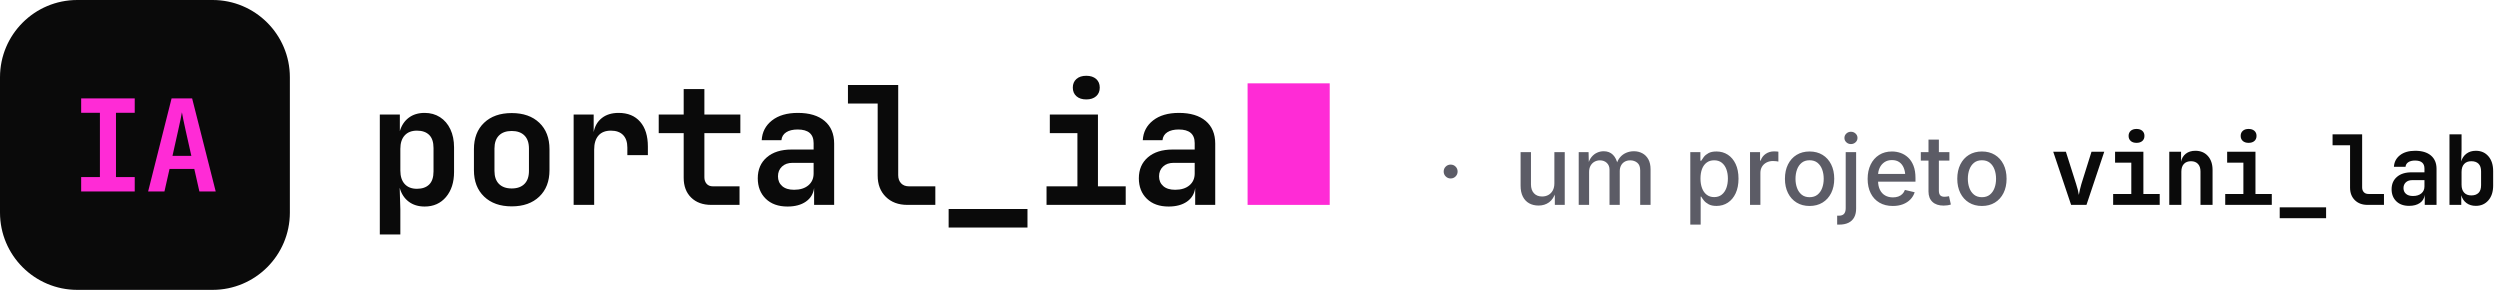
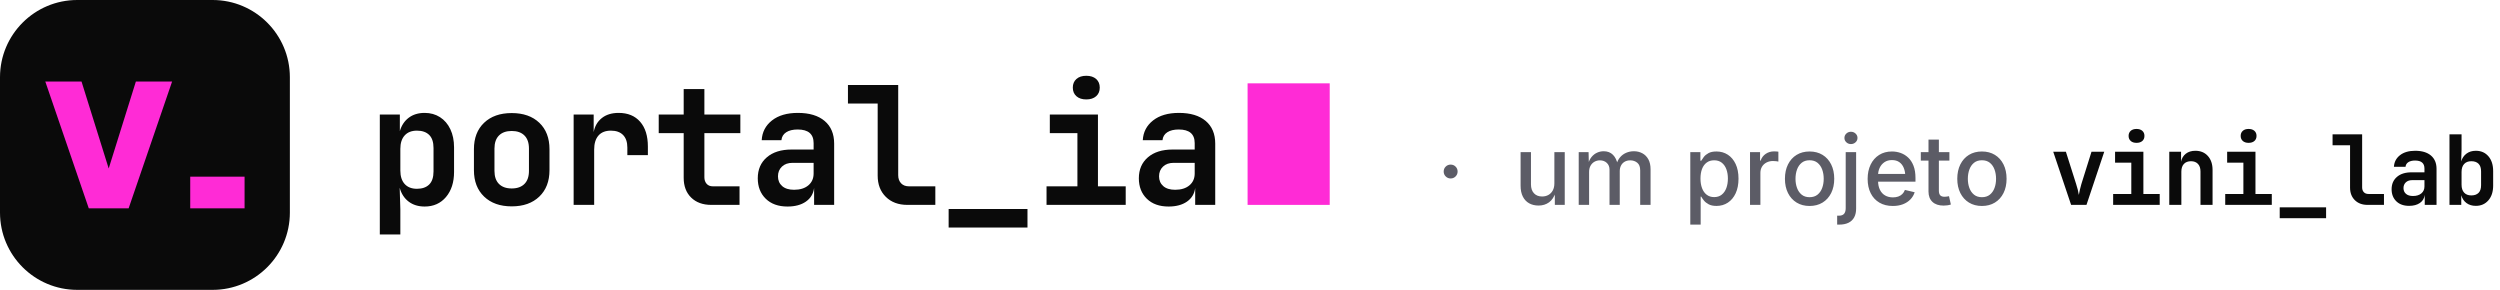
<svg xmlns="http://www.w3.org/2000/svg" viewBox="0 0 517.48 60" width="517.48" height="60" role="img" aria-label="portal_ia · um projeto vini_lab">
-   <path fill="#0a0a0a" d="M16 0 H44 A16 16 0 0 1 60 16 V44 A16 16 0 0 1 44 60 H16 A16 16 0 0 1 0 44 V16 A16 16 0 0 1 16 0 Z" />
-   <path fill="#ff2bd6" d="M16.8 39.636V36.653H20.681V23.347H16.8V20.364H27.888V23.347H24.007V36.653H27.888V39.636Z M30.66 39.636 35.518 20.364H39.768L44.652 39.636H41.273L40.217 34.963H35.095L34.039 39.636ZM35.702 32.27H39.61L38.448 27.096Q38.158 25.802 37.946 24.76Q37.735 23.717 37.656 23.242Q37.577 23.717 37.366 24.76Q37.154 25.802 36.864 27.07Z" />
+   <g transform="scale(1.875)">
+     <path fill="#0a0a0a" d="M8.53 0 H23.47 A8.53 8.53 0 0 1 32 8.53 V23.47 A8.53 8.53 0 0 1 23.47 32 H8.53 A8.53 8.53 0 0 1 0 23.47 V8.53 A8.53 8.53 0 0 1 8.53 0 Z" />
+     <path fill="#ff2bd6" d="M5 9 L9 9 L12 18.6 L15 9 L19 9 L14.2 23 L9.8 23 Z M21 19.5 L27 19.5 L27 23 L21 23 Z" />
+   </g>
  <path fill="#0a0a0a" d="M78.618 48.53V23.71H82.766V27.144Q83.276 25.376 84.602 24.373Q85.928 23.37 87.9 23.37Q89.702 23.37 91.079 24.254Q92.456 25.138 93.221 26.753Q93.986 28.368 93.986 30.51V35.576Q93.986 38.806 92.32 40.778Q90.654 42.75 87.9 42.75Q85.928 42.75 84.585 41.73Q83.242 40.71 82.732 38.874L82.868 43.294V48.53ZM86.302 39.078Q87.934 39.078 88.835 38.194Q89.736 37.31 89.736 35.474V30.646Q89.736 28.81 88.835 27.926Q87.934 27.042 86.302 27.042Q84.67 27.042 83.769 28.028Q82.868 29.014 82.868 30.816V35.304Q82.868 37.106 83.769 38.092Q84.67 39.078 86.302 39.078Z M105.92 42.716Q102.316 42.716 100.208 40.693Q98.1 38.67 98.1 35.236V30.884Q98.1 27.416 100.208 25.41Q102.316 23.404 105.92 23.404Q109.524 23.404 111.632 25.41Q113.74 27.416 113.74 30.884V35.236Q113.74 38.67 111.632 40.693Q109.524 42.716 105.92 42.716ZM105.92 39.01Q107.62 39.01 108.555 38.075Q109.49 37.14 109.49 35.372V30.748Q109.49 28.98 108.555 28.045Q107.62 27.11 105.92 27.11Q104.22 27.11 103.285 28.045Q102.35 28.98 102.35 30.748V35.372Q102.35 37.14 103.285 38.075Q104.22 39.01 105.92 39.01Z M118.738 42.41V23.71H122.886V27.348Q123.226 25.512 124.569 24.441Q125.912 23.37 128.054 23.37Q130.91 23.37 132.508 25.206Q134.106 27.042 134.106 30.34V32.108H129.856V30.544Q129.856 28.844 128.972 27.943Q128.088 27.042 126.456 27.042Q124.756 27.042 123.872 28.062Q122.988 29.082 122.988 30.952V42.41Z M147.23 42.41Q144.612 42.41 143.065 40.897Q141.518 39.384 141.518 36.8V27.552H136.35V23.71H141.518V18.44H145.802V23.71H153.248V27.552H145.802V36.698Q145.802 37.514 146.261 38.041Q146.72 38.568 147.536 38.568H153.078V42.41Z M163.006 42.75Q160.15 42.75 158.501 41.135Q156.852 39.52 156.852 36.902Q156.852 34.182 158.722 32.567Q160.592 30.952 163.856 30.952H168.412V29.626Q168.412 26.804 165.114 26.804Q163.618 26.804 162.734 27.382Q161.85 27.96 161.748 29.014H157.668Q157.804 26.498 159.793 24.934Q161.782 23.37 165.148 23.37Q168.718 23.37 170.69 25.036Q172.662 26.702 172.662 29.728V42.41H168.514V38.908Q168.276 40.71 166.814 41.73Q165.352 42.75 163.006 42.75ZM164.366 39.282Q166.236 39.282 167.324 38.364Q168.412 37.446 168.412 35.916V33.706H164.06Q162.666 33.706 161.85 34.488Q161.034 35.27 161.034 36.494Q161.034 37.752 161.901 38.517Q162.768 39.282 164.366 39.282Z M187.826 42.41Q185.038 42.41 183.355 40.744Q181.672 39.078 181.672 36.358V21.432H175.518V17.59H185.922V36.256Q185.922 37.31 186.517 37.939Q187.112 38.568 188.132 38.568H193.606V42.41Z M196.36 47.102V43.26H212.68V47.102Z M216.624 42.41V38.568H223.016V27.552H217.304V23.71H227.266V38.568H233.012V42.41ZM224.852 20.582Q223.56 20.582 222.812 19.919Q222.064 19.256 222.064 18.134Q222.064 17.012 222.812 16.349Q223.56 15.686 224.852 15.686Q226.144 15.686 226.892 16.349Q227.64 17.012 227.64 18.134Q227.64 19.256 226.892 19.919Q226.144 20.582 224.852 20.582Z M241.886 42.75Q239.03 42.75 237.381 41.135Q235.732 39.52 235.732 36.902Q235.732 34.182 237.602 32.567Q239.472 30.952 242.736 30.952H247.292V29.626Q247.292 26.804 243.994 26.804Q242.498 26.804 241.614 27.382Q240.73 27.96 240.628 29.014H236.548Q236.684 26.498 238.673 24.934Q240.662 23.37 244.028 23.37Q247.598 23.37 249.57 25.036Q251.542 26.702 251.542 29.728V42.41H247.394V38.908Q247.156 40.71 245.694 41.73Q244.232 42.75 241.886 42.75ZM243.246 39.282Q245.116 39.282 246.204 38.364Q247.292 37.446 247.292 35.916V33.706H242.94Q241.546 33.706 240.73 34.488Q239.914 35.27 239.914 36.494Q239.914 37.752 240.781 38.517Q241.648 39.282 243.246 39.282Z" />
  <path fill="#ff2bd6" d="M258.24 17.25 L275.24 17.25 L275.24 42.41 L258.24 42.41 Z" />
  <path fill="#5c5c66" d="M300.277 36.941Q299.672 36.941 299.252 36.521Q298.832 36.101 298.832 35.506Q298.832 34.9 299.252 34.485Q299.672 34.07 300.277 34.07Q300.873 34.07 301.293 34.485Q301.713 34.9 301.713 35.506Q301.713 36.101 301.293 36.521Q300.873 36.941 300.277 36.941Z" />
  <path fill="#5c5c66" d="M318.47 42.547Q317.357 42.547 316.517 42.078Q315.678 41.609 315.214 40.691Q314.75 39.773 314.75 38.426V31.492H316.898V38.162Q316.898 39.344 317.518 40.008Q318.138 40.672 319.203 40.672Q319.935 40.672 320.507 40.354Q321.078 40.037 321.41 39.427Q321.742 38.816 321.742 37.957V31.492H323.89V42.41H321.84L321.83 39.734H322.035Q321.556 41.219 320.638 41.883Q319.72 42.547 318.47 42.547Z M326.781 42.41V31.492H328.822L328.881 34.021H328.715Q328.949 33.094 329.437 32.498Q329.926 31.902 330.58 31.604Q331.234 31.306 331.947 31.306Q333.138 31.306 333.871 32.044Q334.603 32.781 334.857 34.099H334.584Q334.799 33.201 335.326 32.576Q335.853 31.951 336.6 31.629Q337.347 31.306 338.197 31.306Q339.164 31.306 339.95 31.726Q340.736 32.146 341.195 32.976Q341.654 33.806 341.654 35.047V42.41H339.506V35.262Q339.506 34.168 338.895 33.68Q338.285 33.191 337.455 33.191Q336.781 33.191 336.293 33.474Q335.804 33.758 335.541 34.261Q335.277 34.764 335.277 35.418V42.41H333.158V35.125Q333.158 34.246 332.596 33.719Q332.035 33.191 331.166 33.191Q330.57 33.191 330.057 33.47Q329.545 33.748 329.237 34.29Q328.929 34.832 328.929 35.623V42.41Z M349.877 46.492V31.492H351.967V33.269H352.142Q352.338 32.928 352.684 32.478Q353.031 32.029 353.651 31.692Q354.271 31.355 355.297 31.355Q356.605 31.355 357.636 32.019Q358.666 32.683 359.261 33.943Q359.857 35.203 359.857 36.98Q359.857 38.738 359.271 40.003Q358.685 41.267 357.655 41.946Q356.625 42.625 355.297 42.625Q354.31 42.625 353.68 42.288Q353.051 41.951 352.694 41.502Q352.338 41.053 352.142 40.701H352.025V46.492ZM354.818 40.799Q355.756 40.799 356.39 40.291Q357.025 39.783 357.343 38.914Q357.66 38.045 357.66 36.961Q357.66 35.887 357.343 35.032Q357.025 34.178 356.395 33.68Q355.765 33.181 354.818 33.181Q353.9 33.181 353.265 33.655Q352.631 34.129 352.308 34.973Q351.986 35.818 351.986 36.961Q351.986 38.094 352.313 38.958Q352.64 39.822 353.275 40.31Q353.91 40.799 354.818 40.799Z M362.24 42.41V31.492H364.32V33.25H364.437Q364.74 32.351 365.492 31.844Q366.244 31.336 367.201 31.336Q367.406 31.336 367.67 31.35Q367.933 31.365 368.109 31.394V33.445Q367.992 33.406 367.66 33.367Q367.328 33.328 366.986 33.328Q366.244 33.328 365.648 33.64Q365.053 33.953 364.72 34.505Q364.388 35.056 364.388 35.779V42.41Z M374.564 42.635Q373.031 42.635 371.884 41.931Q370.736 41.228 370.101 39.959Q369.467 38.689 369.467 37.01Q369.467 35.31 370.101 34.036Q370.736 32.762 371.884 32.058Q373.031 31.355 374.564 31.355Q376.107 31.355 377.255 32.058Q378.402 32.762 379.037 34.036Q379.672 35.31 379.672 37.01Q379.672 38.689 379.037 39.959Q378.402 41.228 377.255 41.931Q376.107 42.635 374.564 42.635ZM374.564 40.818Q375.56 40.818 376.21 40.296Q376.859 39.773 377.177 38.909Q377.494 38.045 377.494 37.01Q377.494 35.965 377.177 35.091Q376.859 34.217 376.21 33.694Q375.56 33.172 374.564 33.172Q373.578 33.172 372.933 33.694Q372.289 34.217 371.971 35.086Q371.654 35.955 371.654 37.01Q371.654 38.045 371.971 38.909Q372.289 39.773 372.933 40.296Q373.578 40.818 374.564 40.818Z M382.045 31.492H384.203V43.113Q384.213 44.226 383.807 44.978Q383.402 45.73 382.621 46.111Q381.84 46.492 380.707 46.492H380.277V44.646H380.619Q381.381 44.646 381.713 44.251Q382.045 43.855 382.045 43.103ZM383.129 29.822Q382.572 29.822 382.177 29.451Q381.781 29.08 381.781 28.553Q381.781 28.015 382.177 27.644Q382.572 27.273 383.129 27.273Q383.685 27.273 384.086 27.644Q384.486 28.015 384.486 28.553Q384.486 29.08 384.086 29.451Q383.685 29.822 383.129 29.822Z M391.801 42.635Q390.189 42.635 389.017 41.941Q387.845 41.248 387.216 39.988Q386.586 38.728 386.586 37.029Q386.586 35.349 387.206 34.07Q387.826 32.791 388.959 32.073Q390.092 31.355 391.615 31.355Q392.553 31.355 393.422 31.663Q394.291 31.971 394.984 32.625Q395.678 33.279 396.083 34.319Q396.488 35.359 396.488 36.844V37.605H387.787V36.004H395.385L394.379 36.531Q394.379 35.525 394.066 34.759Q393.754 33.992 393.143 33.562Q392.533 33.133 391.615 33.133Q390.707 33.133 390.062 33.572Q389.418 34.012 389.081 34.729Q388.744 35.447 388.744 36.297V37.39Q388.744 38.514 389.13 39.29Q389.515 40.066 390.209 40.462Q390.902 40.857 391.82 40.857Q392.426 40.857 392.914 40.686Q393.402 40.515 393.759 40.169Q394.115 39.822 394.301 39.314L396.322 39.793Q396.058 40.633 395.438 41.277Q394.818 41.922 393.895 42.278Q392.972 42.635 391.801 42.635Z M403.51 31.492V33.24H397.592V31.492ZM399.183 28.894H401.332V39.461Q401.332 40.115 401.61 40.423Q401.888 40.73 402.523 40.73Q402.689 40.73 402.963 40.691Q403.236 40.652 403.431 40.613L403.812 42.332Q403.47 42.449 403.08 42.503Q402.689 42.556 402.308 42.556Q400.824 42.556 400.004 41.79Q399.183 41.023 399.183 39.637Z M410.238 42.635Q408.705 42.635 407.557 41.931Q406.41 41.228 405.775 39.959Q405.14 38.689 405.14 37.01Q405.14 35.31 405.775 34.036Q406.41 32.762 407.557 32.058Q408.705 31.355 410.238 31.355Q411.781 31.355 412.928 32.058Q414.076 32.762 414.711 34.036Q415.345 35.31 415.345 37.01Q415.345 38.689 414.711 39.959Q414.076 41.228 412.928 41.931Q411.781 42.635 410.238 42.635ZM410.238 40.818Q411.234 40.818 411.884 40.296Q412.533 39.773 412.85 38.909Q413.168 38.045 413.168 37.01Q413.168 35.965 412.85 35.091Q412.533 34.217 411.884 33.694Q411.234 33.172 410.238 33.172Q409.252 33.172 408.607 33.694Q407.963 34.217 407.645 35.086Q407.328 35.955 407.328 37.01Q407.328 38.045 407.645 38.909Q407.963 39.773 408.607 40.296Q409.252 40.818 410.238 40.818Z" />
  <path fill="#0a0a0a" d="M428.703 42.41 425.003 31.41H427.623L429.743 38.09Q429.943 38.69 430.093 39.3Q430.243 39.91 430.303 40.35Q430.383 39.91 430.513 39.3Q430.643 38.69 430.823 38.11L432.923 31.41H435.563L431.883 42.41Z M437.403 42.41V40.15H441.163V33.67H437.803V31.41H443.663V40.15H447.043V42.41ZM442.243 29.57Q441.483 29.57 441.043 29.18Q440.603 28.79 440.603 28.13Q440.603 27.47 441.043 27.08Q441.483 26.69 442.243 26.69Q443.003 26.69 443.443 27.08Q443.883 27.47 443.883 28.13Q443.883 28.79 443.443 29.18Q443.003 29.57 442.243 29.57Z M449.023 42.41V31.41H451.463V33.47Q451.663 32.43 452.443 31.82Q453.223 31.21 454.423 31.21Q456.043 31.21 457.013 32.29Q457.983 33.37 457.983 35.19V42.41H455.483V35.49Q455.483 34.47 454.953 33.92Q454.423 33.37 453.523 33.37Q452.583 33.37 452.053 33.93Q451.523 34.49 451.523 35.53V42.41Z M460.603 42.41V40.15H464.363V33.67H461.003V31.41H466.863V40.15H470.243V42.41ZM465.443 29.57Q464.683 29.57 464.243 29.18Q463.803 28.79 463.803 28.13Q463.803 27.47 464.243 27.08Q464.683 26.69 465.443 26.69Q466.203 26.69 466.643 27.08Q467.083 27.47 467.083 28.13Q467.083 28.79 466.643 29.18Q466.203 29.57 465.443 29.57Z M471.883 45.17V42.91H481.483V45.17Z M490.063 42.41Q488.423 42.41 487.433 41.43Q486.443 40.45 486.443 38.85V30.07H482.823V27.81H488.943V38.79Q488.943 39.41 489.293 39.78Q489.643 40.15 490.243 40.15H493.463V42.41Z M498.663 42.61Q496.983 42.61 496.013 41.66Q495.043 40.71 495.043 39.17Q495.043 37.57 496.143 36.62Q497.243 35.67 499.163 35.67H501.843V34.89Q501.843 33.23 499.903 33.23Q499.023 33.23 498.503 33.57Q497.983 33.91 497.923 34.53H495.523Q495.603 33.05 496.773 32.13Q497.943 31.21 499.923 31.21Q502.023 31.21 503.183 32.19Q504.343 33.17 504.343 34.95V42.41H501.903V40.35Q501.763 41.41 500.903 42.01Q500.043 42.61 498.663 42.61ZM499.463 40.57Q500.563 40.57 501.203 40.03Q501.843 39.49 501.843 38.59V37.29H499.283Q498.463 37.29 497.983 37.75Q497.503 38.21 497.503 38.93Q497.503 39.67 498.013 40.12Q498.523 40.57 499.463 40.57Z M512.483 42.61Q511.323 42.61 510.543 42.03Q509.763 41.45 509.463 40.41V42.41H507.023V27.81H509.523V30.89L509.443 33.41Q509.763 32.37 510.553 31.79Q511.343 31.21 512.483 31.21Q514.103 31.21 515.083 32.35Q516.063 33.49 516.063 35.43V38.41Q516.063 40.33 515.073 41.47Q514.083 42.61 512.483 42.61ZM511.543 40.45Q512.503 40.45 513.033 39.93Q513.563 39.41 513.563 38.33V35.49Q513.563 34.41 513.033 33.89Q512.503 33.37 511.543 33.37Q510.583 33.37 510.053 33.95Q509.523 34.53 509.523 35.59V38.23Q509.523 39.29 510.053 39.87Q510.583 40.45 511.543 40.45Z" />
</svg>
